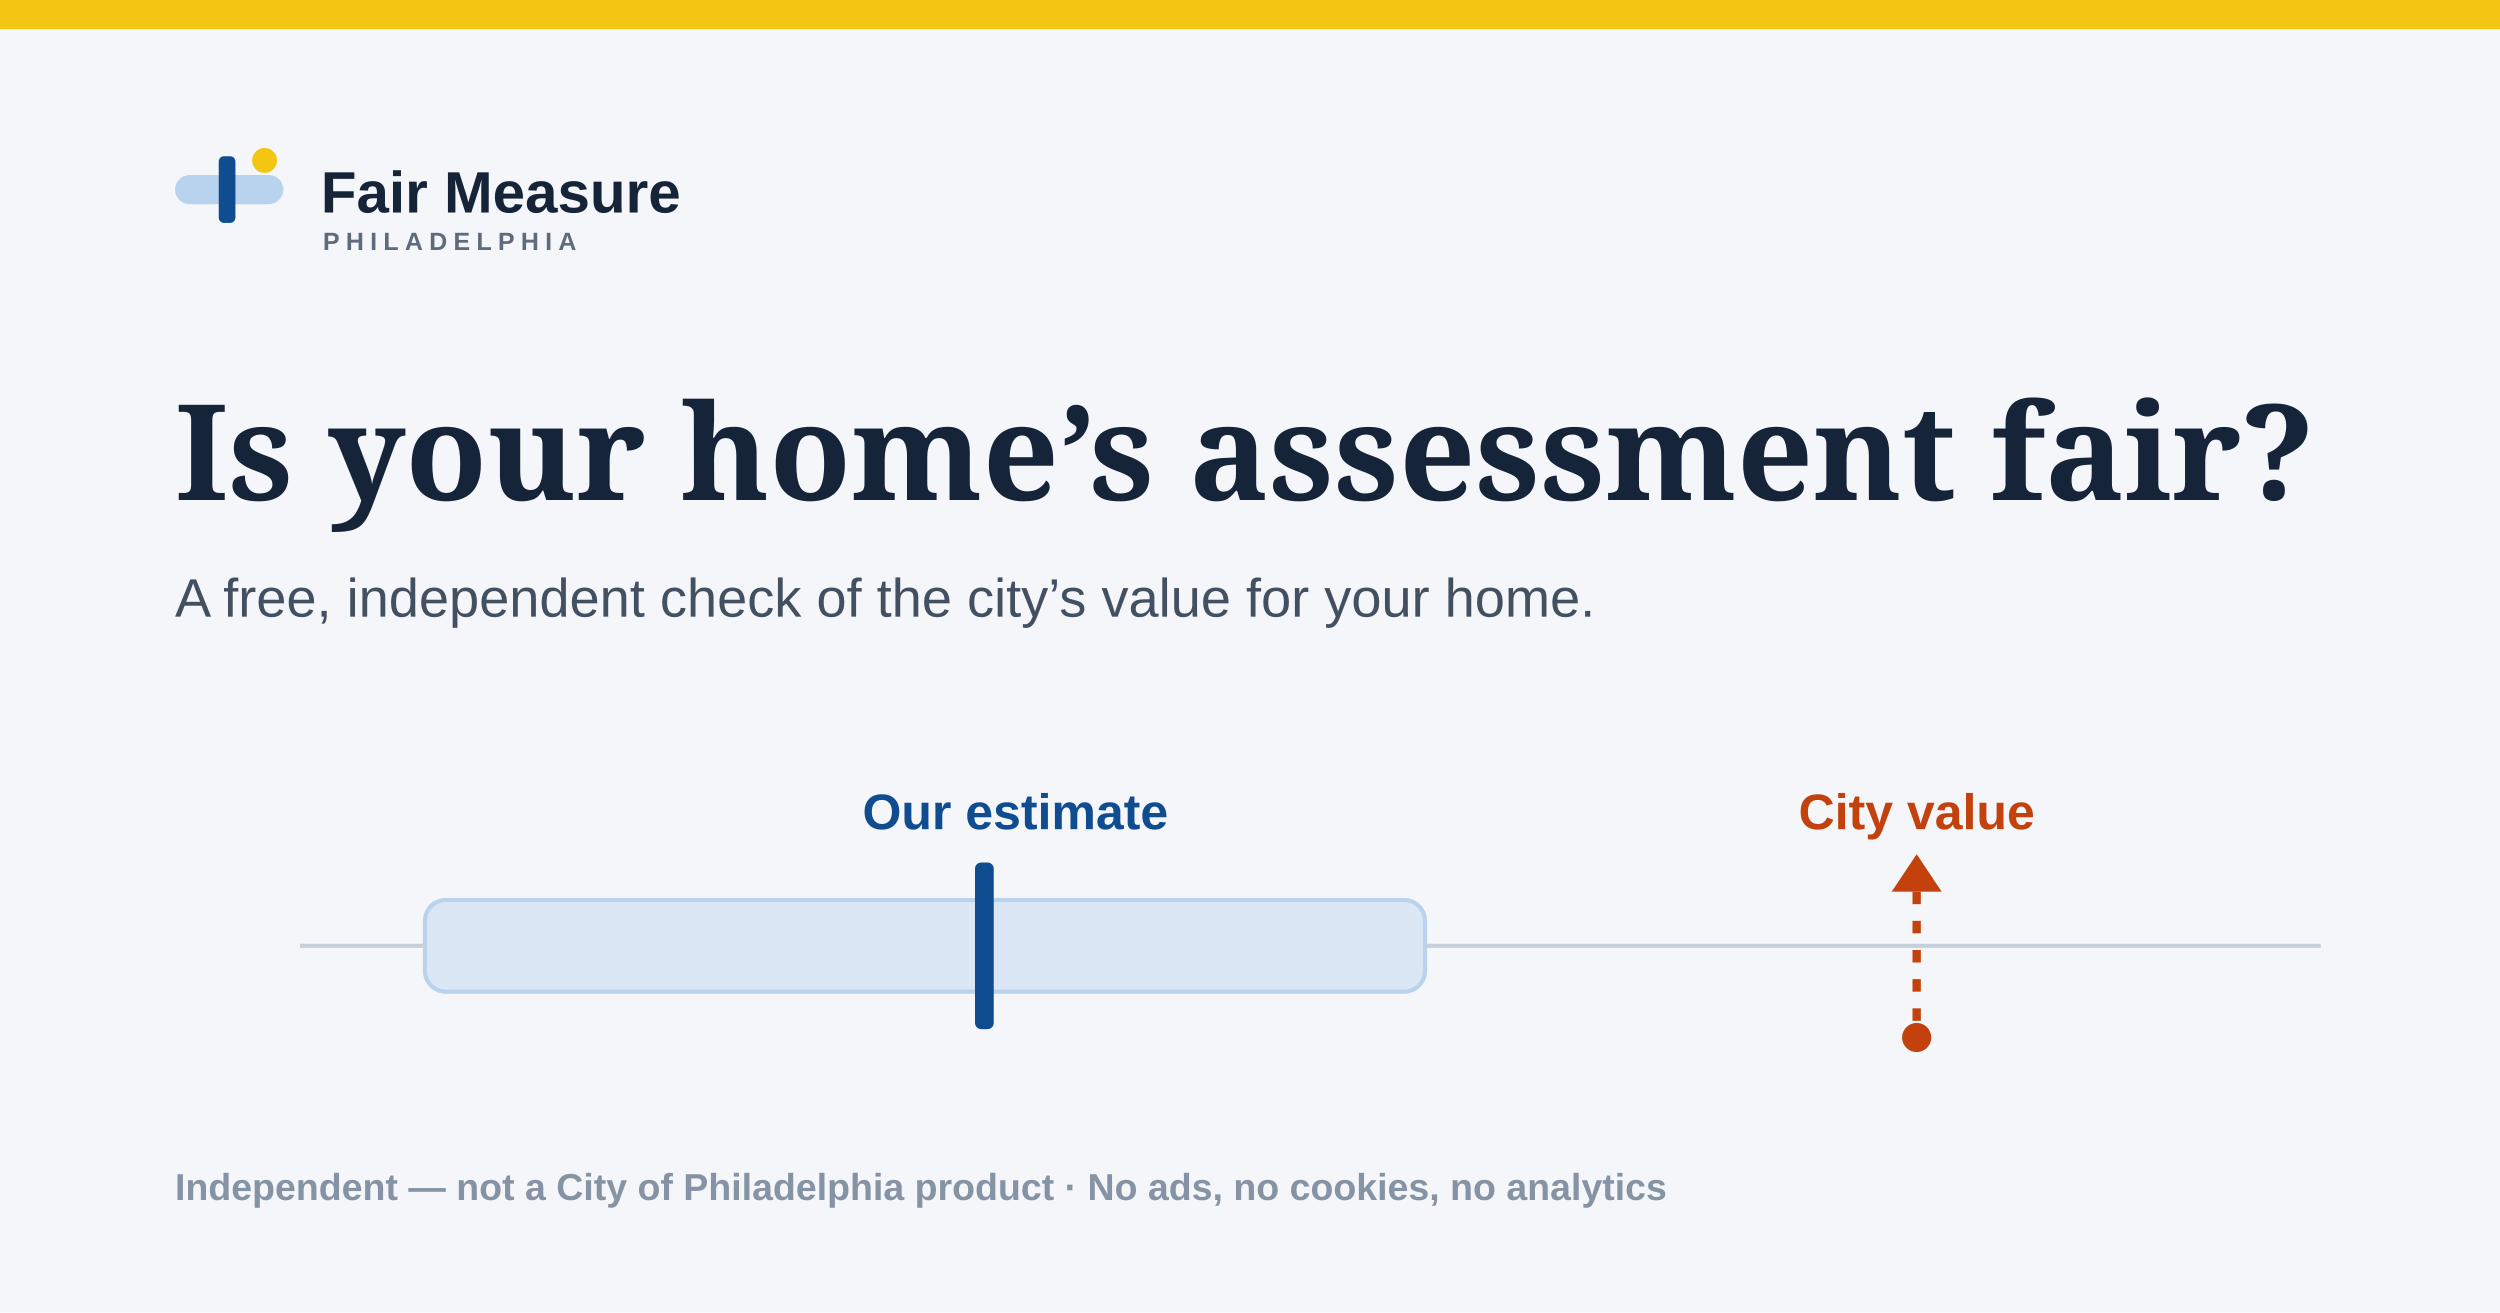
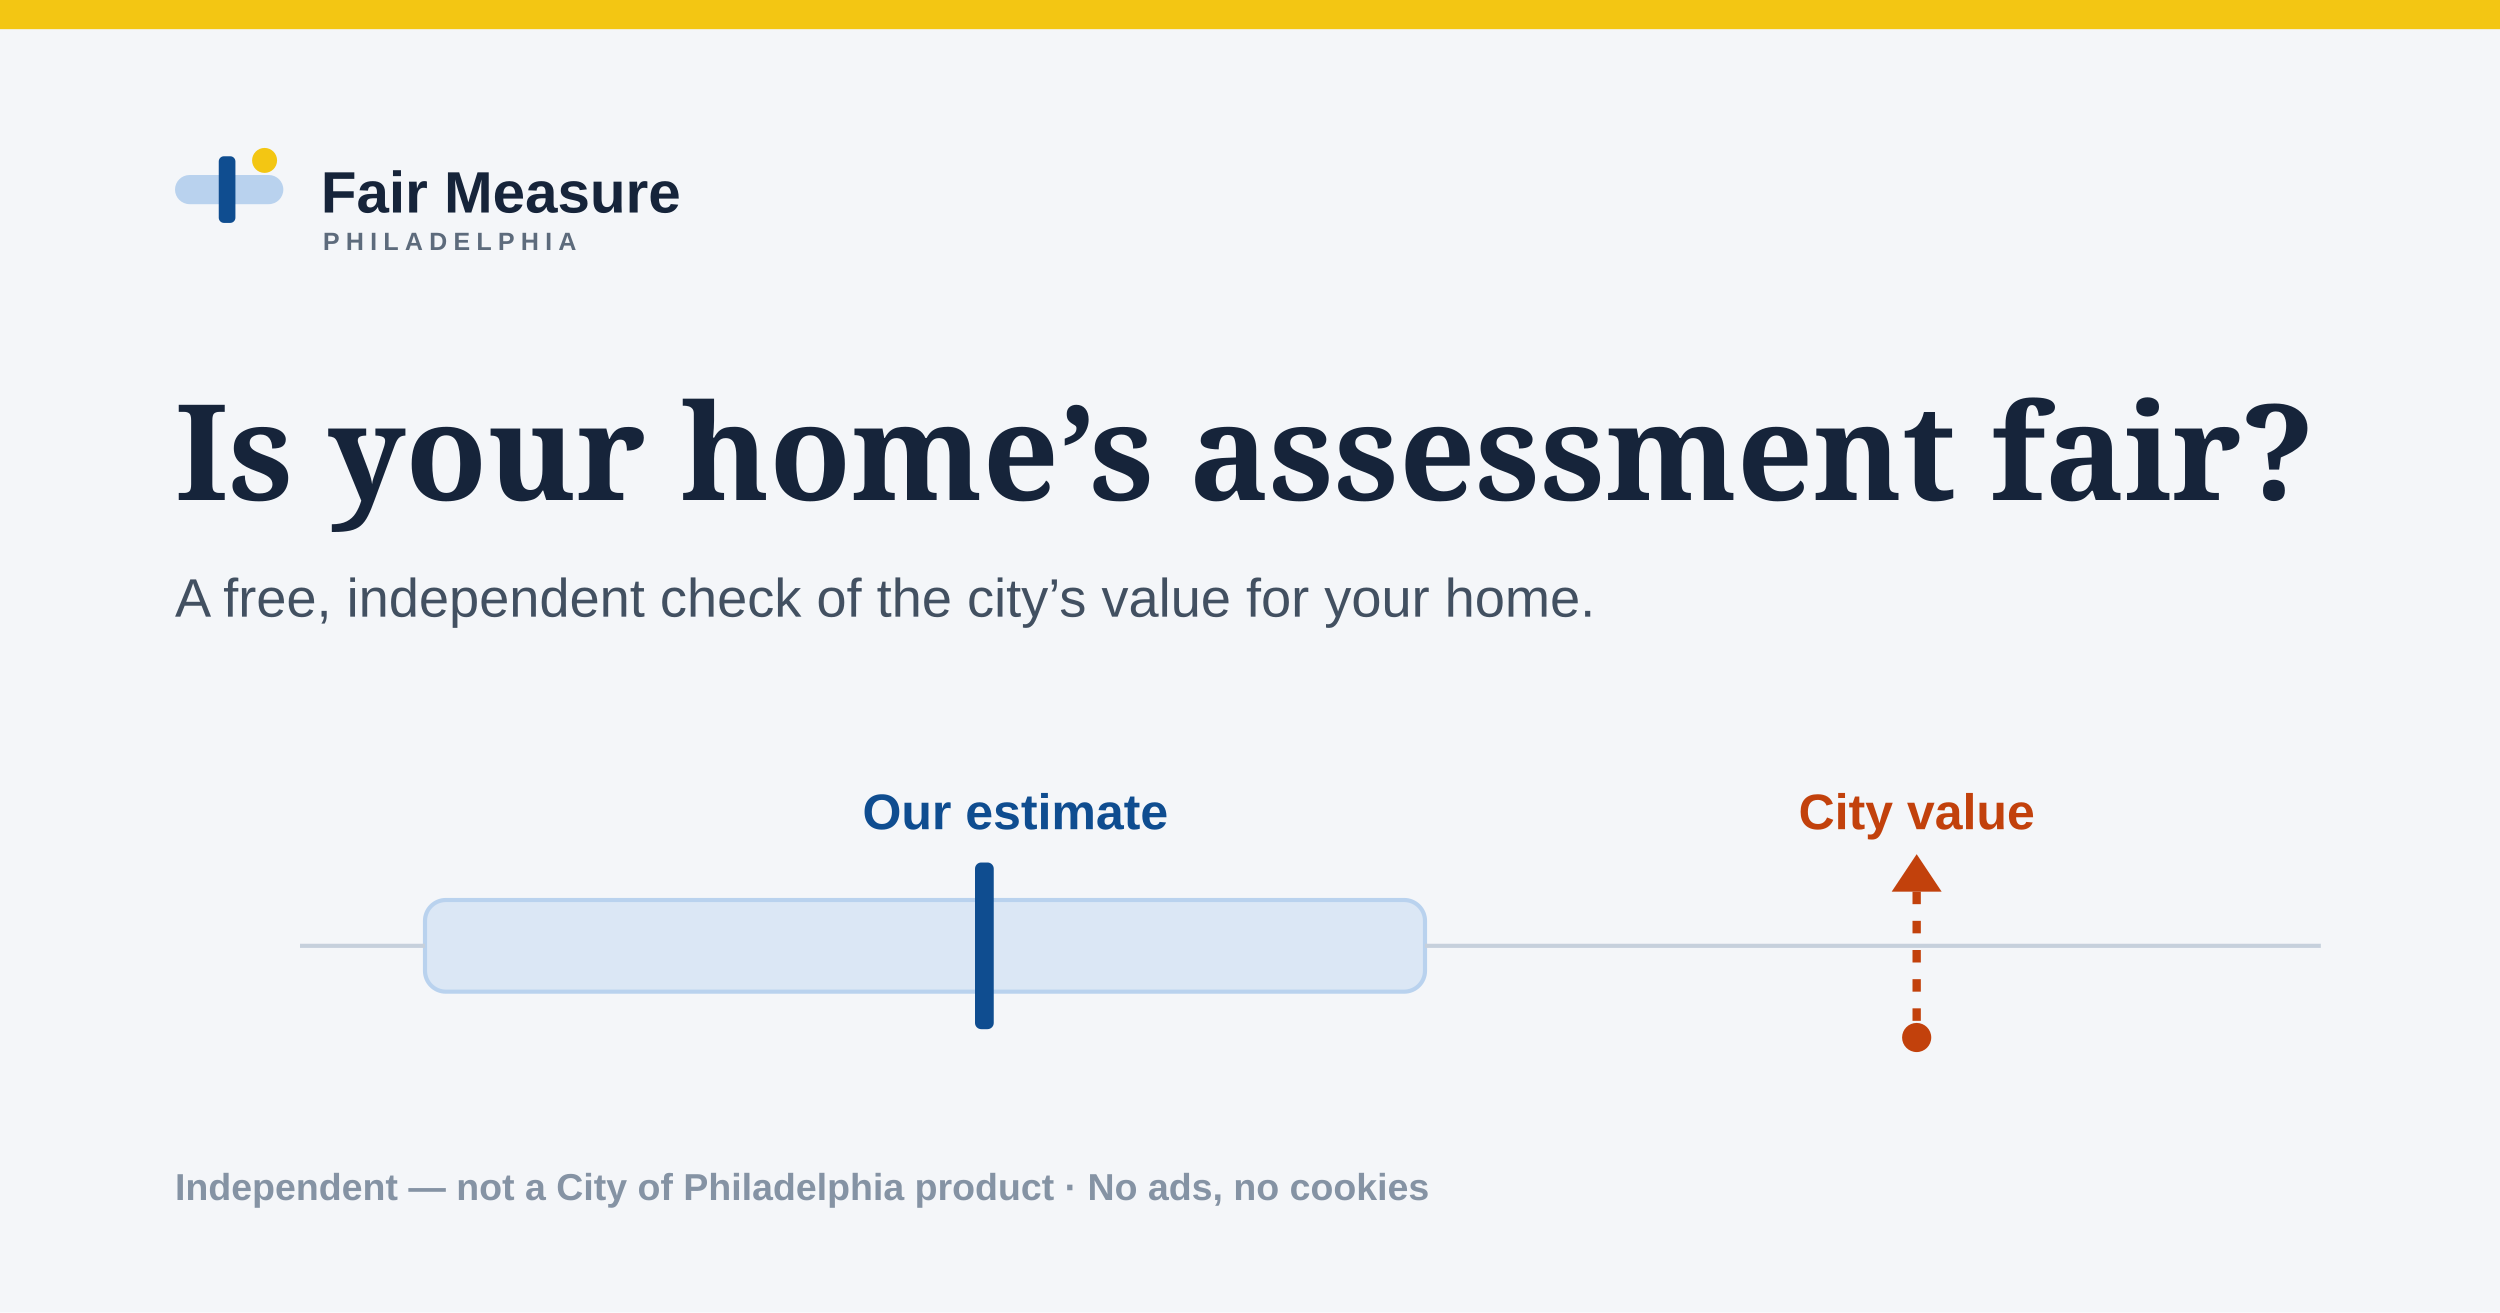
<svg xmlns="http://www.w3.org/2000/svg" width="1200" height="630" viewBox="0 0 1200 630" role="img" aria-label="Fair Measure — Is your home's assessment fair? A free, independent check for Philadelphia.">
  <rect width="1200" height="630" fill="#f4f6f9" />
  <rect width="1200" height="14" fill="#f3c613" />
  <g transform="translate(84,72)">
    <rect x="0" y="12" width="52" height="14" rx="7" fill="#b9d2ee" />
    <rect x="21" y="3" width="8" height="32" rx="2.5" fill="#0f4d90" />
    <circle cx="43" cy="5" r="6" fill="#f3c613" />
    <text x="70" y="30" font-family="'Public Sans', Arial, sans-serif" font-size="28" font-weight="800" fill="#16243a">Fair Measure</text>
    <text x="71" y="48" font-family="'Public Sans', Arial, sans-serif" font-size="12" font-weight="600" letter-spacing="3" fill="#5d6b7c">PHILADELPHIA</text>
  </g>
  <text x="84" y="240" font-family="'Source Serif 4', Georgia, serif" font-size="64" font-weight="700" fill="#16243a">Is your home’s assessment fair?</text>
  <text x="84" y="296" font-family="'Public Sans', Arial, sans-serif" font-size="26" fill="#425061">A free, independent check of the city’s value for your home.</text>
  <g transform="translate(84,380)" font-family="'Public Sans', Arial, sans-serif">
    <text x="330" y="18" font-size="24" font-weight="700" fill="#0f4d90">Our estimate</text>
    <rect x="120" y="52" width="480" height="44" rx="10" fill="#dbe7f5" stroke="#b9d2ee" stroke-width="2" />
    <rect x="384" y="34" width="9" height="80" rx="3" fill="#0f4d90" />
    <text x="836" y="18" font-size="24" font-weight="700" fill="#c2410c" text-anchor="middle">City value</text>
    <path d="M 836 30 L 848 48 L 824 48 Z" fill="#c2410c" />
    <line x1="836" y1="48" x2="836" y2="112" stroke="#c2410c" stroke-width="4" stroke-dasharray="6 8" />
    <circle cx="836" cy="118" r="7" fill="#c2410c" />
    <line x1="60" y1="74" x2="120" y2="74" stroke="#c6d0dc" stroke-width="2" />
    <line x1="600" y1="74" x2="1030" y2="74" stroke="#c6d0dc" stroke-width="2" />
  </g>
-   <text x="84" y="576" font-family="'Public Sans', Arial, sans-serif" font-size="18" font-weight="600" fill="#8593a4">Independent — not a City of Philadelphia product · No ads, no cookies, no analytics</text>
+   <text x="84" y="576" font-family="'Public Sans', Arial, sans-serif" font-size="18" font-weight="600" fill="#8593a4">Independent — not a City of Philadelphia product · No ads, no cookies</text>
</svg>
